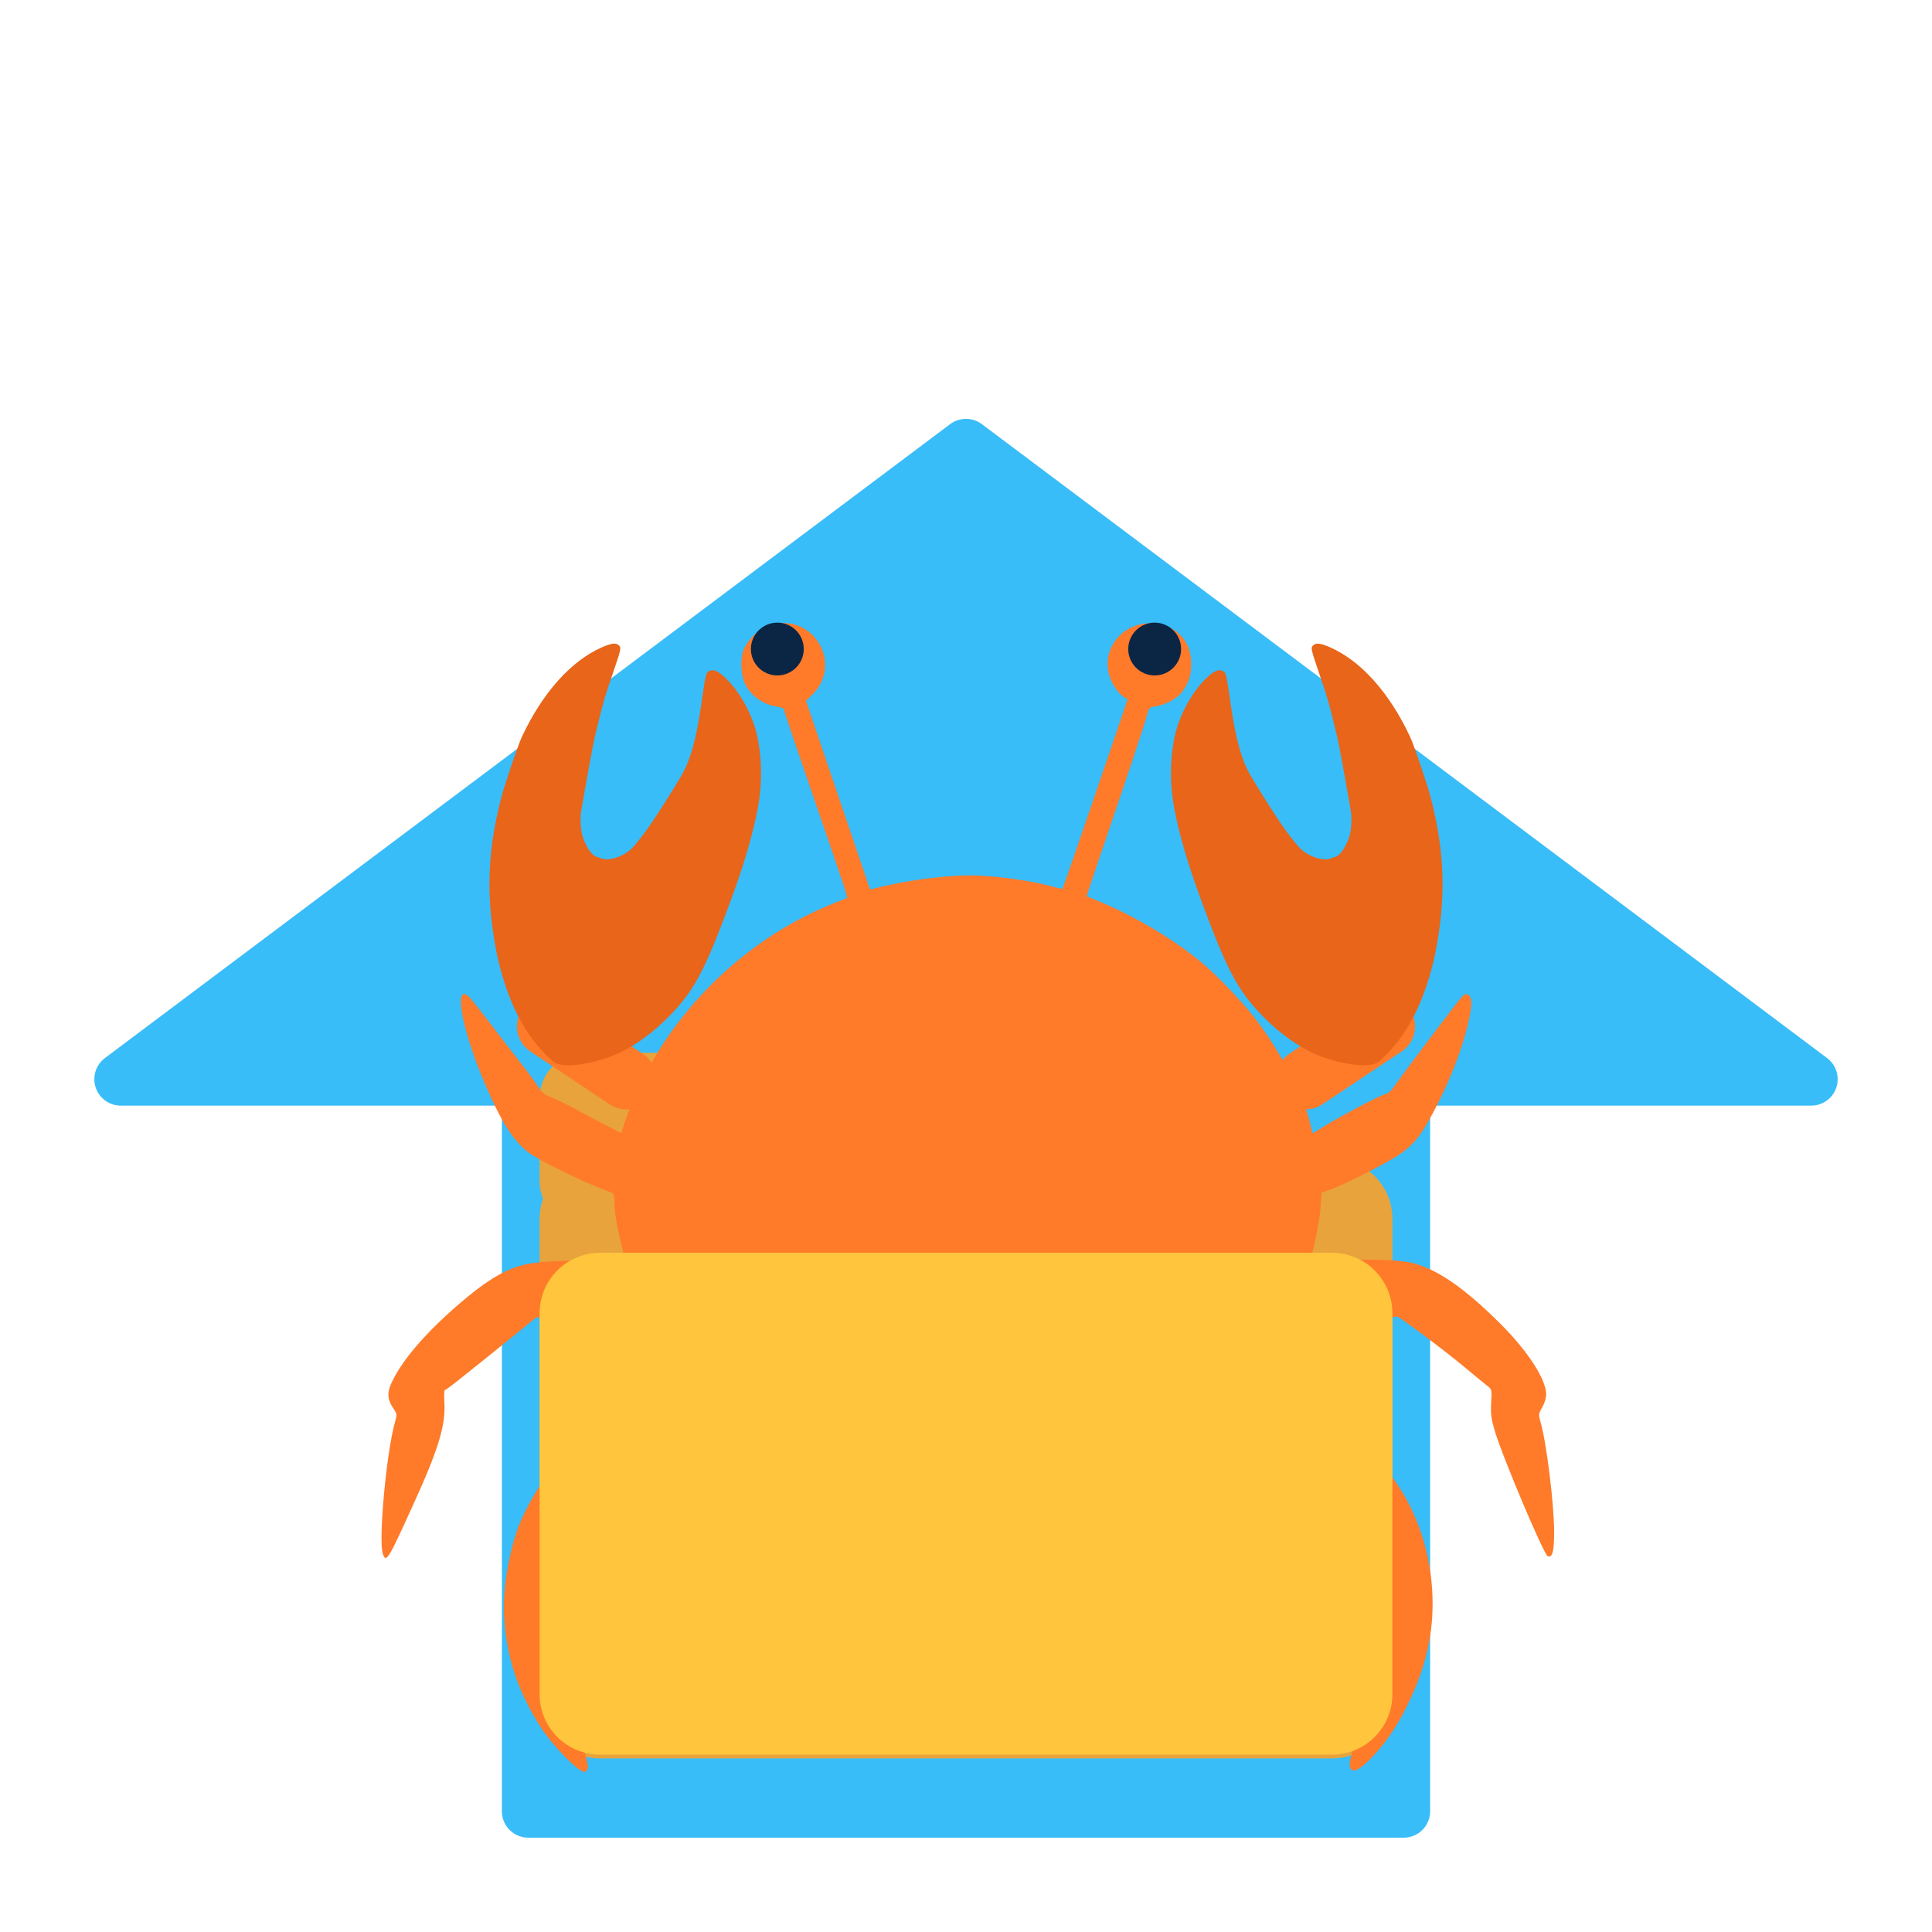
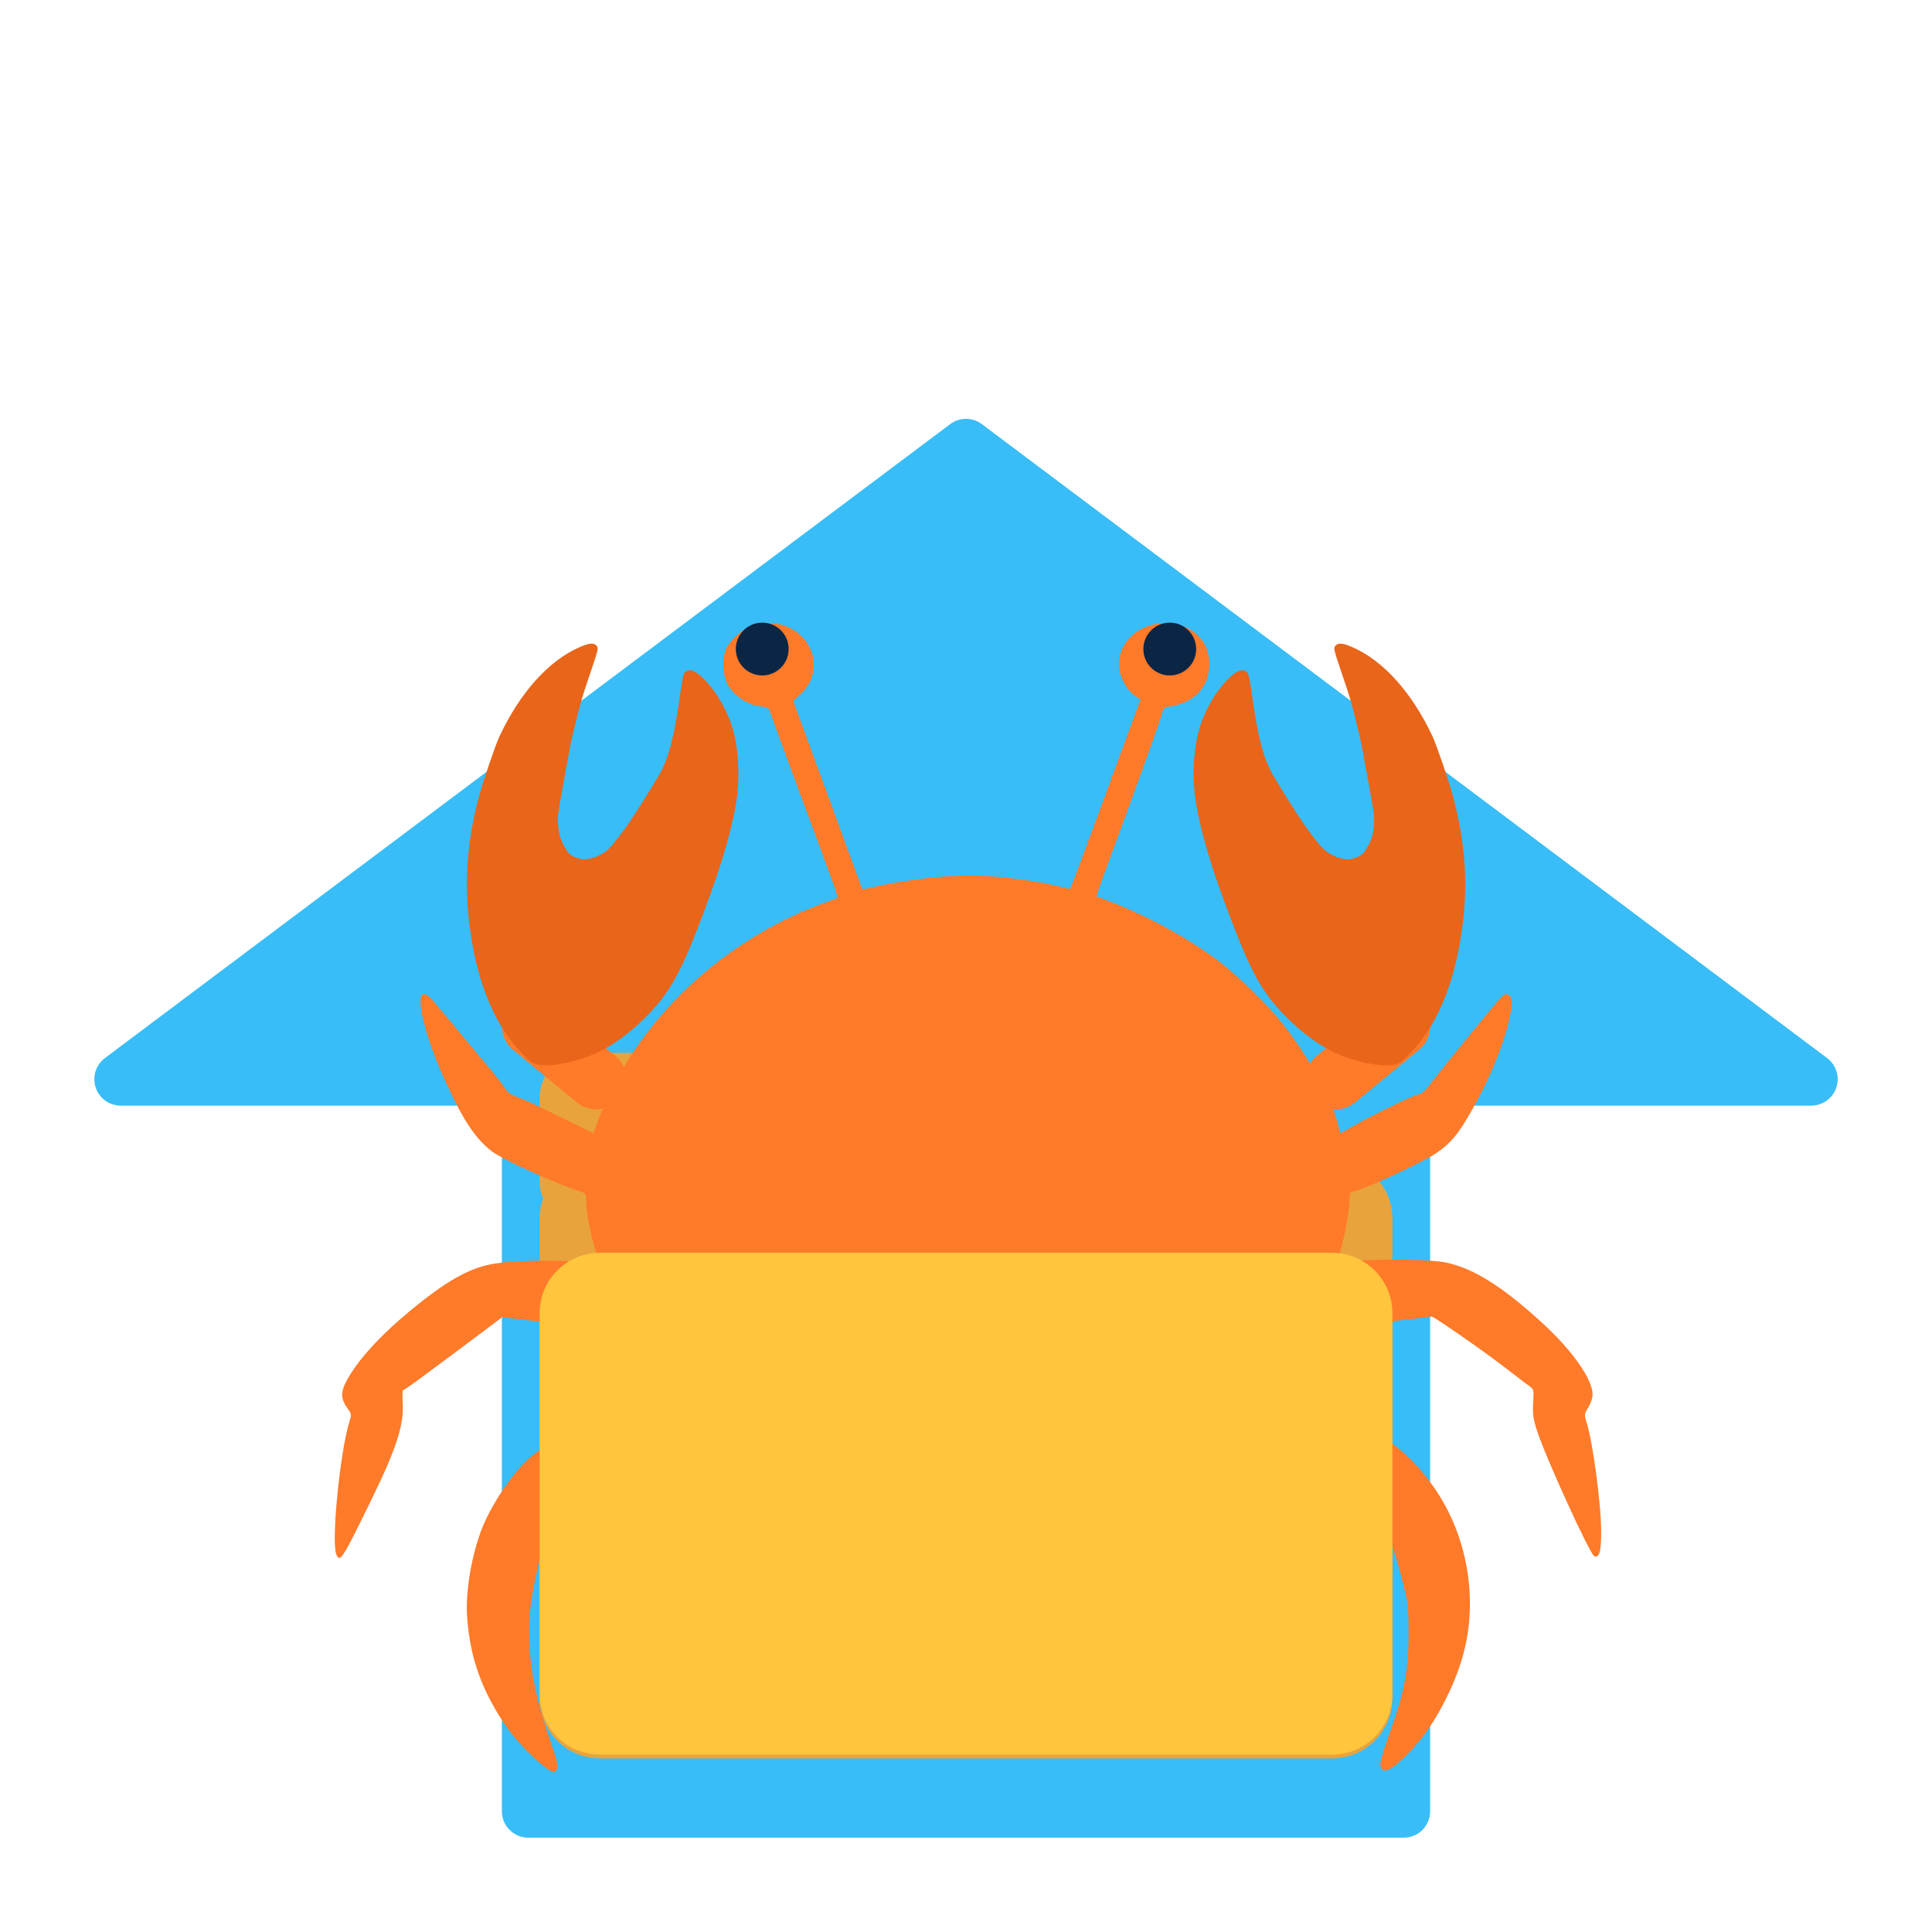
<svg xmlns="http://www.w3.org/2000/svg" viewBox="0 0 512 512" width="512" height="512">
  <path d="M256 118 L480 286 H372 V480 H140 V286 H32 Z" fill="#38BDF8" stroke="#38BDF8" stroke-width="14" stroke-linejoin="round" />
  <rect x="143" y="279" width="99" height="46" rx="12" fill="#E8A33D" />
  <rect x="143" y="307" width="226" height="159" rx="16" fill="#E8A33D" />
-   <g fill="#FF7A29" transform="translate(41.0,108.0) scale(0.42)">
+   <g fill="#FF7A29" transform="translate(23.8,108.0) scale(0.4536,0.42)">
    <path d="M 385.462 138.366 C 379.171 141.295, 372.670 148.536, 371.011 154.462 C 369.417 160.155, 370.091 169.384, 372.461 174.320 C 376.090 181.881, 383.914 187.478, 392.497 188.655 C 395.017 189, 397 189.805, 397 190.484 C 397 191.150, 405.365 215.951, 415.588 245.598 C 434.707 301.039, 437.365 309.029, 436.818 309.430 C 436.643 309.559, 433.800 310.711, 430.500 311.990 C 366.087 336.965, 313.856 392.911, 294.429 457.738 C 294.363 457.959, 275.367 448.061, 261.500 440.580 C 258.200 438.800, 253.025 436.357, 250 435.151 C 245.755 433.460, 243.998 432.083, 242.301 429.120 C 241.091 427.007, 235.910 419.929, 230.788 413.390 C 225.666 406.850, 217.024 395.650, 211.582 388.500 C 206.141 381.350, 200.550 374.262, 199.158 372.750 C 187.944 360.570, 193.332 391.879, 208.494 427 C 218.707 450.657, 225.407 461.394, 234.912 469.332 C 241.183 474.570, 272.891 490.027, 288.250 495.333 C 289.587 495.794, 290.002 497.066, 290.008 500.719 C 290.018 507.229, 291.548 516.507, 294.639 528.802 C 296.064 534.468, 297.065 539.223, 296.865 539.368 C 296.664 539.514, 290.200 539.240, 282.500 538.760 C 267.511 537.825, 247.349 538.411, 236.975 540.081 C 223.284 542.286, 210.353 549.727, 191 566.536 C 170.154 584.642, 155.713 601.648, 149.314 615.626 C 146.491 621.792, 146.838 626.009, 150.628 631.594 C 152.941 635.002, 152.972 635.294, 151.567 640.310 C 146.085 659.878, 141.017 715.653, 144.006 723.516 C 146.141 729.131, 147.301 727.193, 164.362 689.500 C 179.264 656.580, 183.691 641.674, 182.781 627.495 C 182.517 623.373, 182.638 620, 183.050 620 C 183.462 620, 187.584 616.962, 192.210 613.250 C 196.836 609.538, 205.319 602.753, 211.060 598.173 C 216.802 593.593, 225.853 586.280, 231.173 581.921 L 240.846 573.997 264.460 576.953 C 277.448 578.580, 294.618 580.466, 302.614 581.145 L 317.154 582.381 318.971 585.940 C 321.545 590.982, 331.523 604.808, 335.779 609.232 C 337.754 611.284, 339.174 613.113, 338.935 613.297 C 338.696 613.480, 330.721 617.537, 321.214 622.311 C 290.891 637.538, 263.891 654.938, 254.255 665.464 C 244.108 676.547, 232.734 695.965, 228.167 710 C 222.413 727.684, 219.444 748.299, 220.461 763.500 C 222.189 789.296, 229.299 810.516, 243.704 832.870 C 251.337 844.713, 267.380 861, 271.415 861 C 271.698 861, 272.411 860.101, 272.999 859.002 C 273.849 857.413, 273.043 853.808, 269.059 841.390 C 260.102 813.468, 256.639 793.916, 256.682 771.500 C 256.710 757.347, 258.484 745.638, 264.564 719.500 C 266.483 711.250, 268.250 703.585, 268.491 702.466 C 268.750 701.266, 270.793 699.527, 273.476 698.224 C 275.977 697.009, 286.612 690.397, 297.110 683.531 C 307.608 676.665, 321.891 668.157, 328.849 664.625 C 335.807 661.092, 348.047 654.887, 356.049 650.836 L 370.598 643.470 379.549 649.271 C 402.879 664.390, 434.871 677.472, 462.071 683.014 C 485.105 687.709, 520.167 689.441, 541.500 686.939 C 580.997 682.306, 615.172 670.020, 646.363 649.237 C 653.342 644.587, 657.666 642.290, 658.382 642.853 C 659.459 643.700, 664.647 646.473, 690.500 660.017 C 707.751 669.055, 732.751 684.426, 754.613 699.436 C 755.874 700.302, 756.977 702.452, 757.347 704.767 C 757.688 706.902, 759.348 713.115, 761.036 718.574 C 762.723 724.033, 765.524 734.575, 767.259 742 C 770.174 754.474, 770.416 756.868, 770.437 773.500 C 770.468 797.352, 768.037 810.718, 758.530 838.958 C 756.039 846.360, 754 853.871, 754 855.649 C 754 862.151, 758.426 861.308, 766.492 853.268 C 775.798 843.991, 783.798 832.427, 790.542 818.500 C 801.458 795.959, 806.241 776.706, 806.317 755 C 806.410 728.313, 798.661 701.559, 784.733 680.478 C 769.184 656.944, 754.138 645.561, 709.250 623.375 C 697.563 617.599, 688 612.695, 688 612.478 C 688 612.261, 691.188 608.128, 695.084 603.292 C 698.980 598.456, 703.811 591.740, 705.820 588.367 L 709.472 582.233 716.986 581.575 C 728.627 580.554, 783.374 573.959, 783.809 573.525 C 784.439 572.894, 814.562 595.480, 827 605.909 C 833.325 611.212, 839.675 616.433, 841.111 617.510 C 843.640 619.407, 843.708 619.736, 843.277 627.984 C 842.904 635.124, 843.260 637.951, 845.480 645.484 C 850.341 661.983, 876.568 724.023, 879.028 724.843 C 881.959 725.820, 883 721.812, 882.999 709.559 C 882.997 692.105, 878.237 653.429, 874.481 640.350 C 873.048 635.358, 873.079 635.066, 875.489 630.850 C 876.900 628.381, 877.981 624.891, 877.988 622.779 C 878.019 613.305, 866.398 595.344, 849.088 578.109 C 825.583 554.707, 807.960 542.774, 791.930 539.407 C 783.308 537.596, 759.702 537.090, 741.116 538.318 L 728.731 539.136 729.406 536.818 C 732.184 527.283, 735.128 512.017, 735.652 504.435 L 736.277 495.371 741.389 493.577 C 750.732 490.298, 778.394 476.259, 785.763 471.057 C 795.625 464.095, 800.293 457.750, 810.375 437.609 C 819.322 419.734, 826.445 400.196, 829.465 385.248 C 831.385 375.748, 831.211 372.147, 828.761 370.613 C 827.367 369.740, 826.546 370.018, 824.628 372.012 C 822.050 374.691, 787.478 420.457, 782.207 428.169 C 779.868 431.590, 778.145 433.016, 775.758 433.504 C 772.540 434.162, 743.599 449.626, 735.130 455.212 C 732.727 456.797, 730.670 457.960, 730.559 457.797 C 730.449 457.634, 729.815 455.050, 729.152 452.056 C 725.377 435.020, 709.458 404.776, 693.593 384.500 C 685.565 374.240, 669.933 357.989, 660.695 350.300 C 642.913 335.500, 618.065 320.704, 595.500 311.478 C 591.650 309.904, 588.351 308.515, 588.168 308.393 C 587.986 308.270, 591.514 297.444, 596.008 284.335 C 611.695 238.581, 624.748 199.461, 626.032 194.352 C 627.281 189.382, 627.467 189.182, 631.413 188.571 C 638.285 187.508, 645.704 183.296, 648.845 178.675 C 652.770 172.901, 654 168.759, 654 161.318 C 654 145.776, 642.098 135.080, 626.078 136.227 C 609.695 137.399, 598.429 151.934, 601.896 167.426 C 603.194 173.224, 607.404 179.908, 611.414 182.536 L 613.868 184.143 600.526 223.322 C 582.638 275.850, 573.194 303.140, 572.748 303.585 C 572.546 303.788, 569.257 303.076, 565.440 302.003 C 554.660 298.974, 534.798 296.042, 520.500 295.369 C 502.881 294.539, 476.355 297.768, 453.932 303.472 L 451.364 304.126 431.150 244.621 L 410.936 185.116 415.312 180.741 C 428.384 167.669, 424.127 145.822, 407 138.079 C 400.668 135.216, 391.978 135.331, 385.462 138.366" />
  </g>
  <rect x="143" y="332" width="226" height="133" rx="16" fill="#FFC53D" />
  <g stroke="#FF7A29" stroke-width="16" stroke-linecap="round">
-     <line x1="166" y1="286" x2="145" y2="272" />
-     <line x1="346" y1="286" x2="367" y2="272" />
+     <line x1="158" y1="286" x2="141" y2="272" />
+     <line x1="354" y1="286" x2="371" y2="272" />
  </g>
-   <g fill="#E8651A" transform="translate(45,-62) rotate(-72 100 322) translate(48.0,242.4) scale(0.1688)">
+   <g fill="#E8651A" transform="translate(39,-62) rotate(-72 100 322) translate(48.0,242.4) scale(0.1688)">
    <path d="M 560 314.076 C 483.768 318.510, 420.715 334.684, 356.694 366.225 C 333.385 377.708, 318.172 386.270, 301 397.568 C 251.168 430.355, 216.846 466.498, 196.195 507.934 C 189.792 520.783, 189.502 521.676, 189.552 528.434 C 189.676 545.154, 205.550 577.232, 226.700 603.500 C 250.292 632.801, 286.518 658.814, 331 678.393 C 373.978 697.310, 414.908 703.127, 533 707.103 C 593.897 709.153, 652.607 706.060, 688.500 698.910 C 724.745 691.690, 761.992 676.622, 787.500 658.859 C 805.650 646.221, 825.001 626.545, 836.697 608.837 C 847.111 593.069, 853 579.766, 853 572.009 C 853 567.919, 852.479 566.449, 850.077 563.766 C 847.288 560.649, 846.843 560.506, 840.327 560.629 C 836.572 560.700, 823.375 562.600, 811 564.851 C 751.886 575.603, 717.535 578.203, 689.358 574.057 C 677.568 572.323, 629.875 560.604, 597.352 551.451 C 579.354 546.386, 555.134 537.705, 546.841 533.347 C 536.604 527.968, 526.364 517.539, 521.342 507.378 C 517.738 500.085, 517.501 499.044, 517.509 490.552 C 517.517 482.525, 517.845 480.878, 520.400 476.006 C 523.819 469.485, 534.127 458.985, 542.500 453.493 C 550.506 448.242, 564.664 442.519, 574.500 440.559 C 581.318 439.200, 648.028 429.995, 683.500 425.519 C 689.550 424.755, 708.675 423.150, 726 421.951 C 753.305 420.062, 762.816 419.845, 797.420 420.324 C 840.024 420.913, 841.440 420.783, 843.970 416.055 C 847.006 410.383, 844.180 404.018, 833.067 391.500 C 798.020 352.020, 736.577 324.849, 661 315.409 C 645.952 313.529, 583.554 312.706, 560 314.076" />
  </g>
-   <g fill="#E8651A" transform="translate(512,0) scale(-1,1) translate(45,-62) rotate(-72 100 322) translate(48.0,242.4) scale(0.1688)">
+   <g fill="#E8651A" transform="translate(512,0) scale(-1,1) translate(39,-62) rotate(-72 100 322) translate(48.0,242.4) scale(0.1688)">
    <path d="M 560 314.076 C 483.768 318.510, 420.715 334.684, 356.694 366.225 C 333.385 377.708, 318.172 386.270, 301 397.568 C 251.168 430.355, 216.846 466.498, 196.195 507.934 C 189.792 520.783, 189.502 521.676, 189.552 528.434 C 189.676 545.154, 205.550 577.232, 226.700 603.500 C 250.292 632.801, 286.518 658.814, 331 678.393 C 373.978 697.310, 414.908 703.127, 533 707.103 C 593.897 709.153, 652.607 706.060, 688.500 698.910 C 724.745 691.690, 761.992 676.622, 787.500 658.859 C 805.650 646.221, 825.001 626.545, 836.697 608.837 C 847.111 593.069, 853 579.766, 853 572.009 C 853 567.919, 852.479 566.449, 850.077 563.766 C 847.288 560.649, 846.843 560.506, 840.327 560.629 C 836.572 560.700, 823.375 562.600, 811 564.851 C 751.886 575.603, 717.535 578.203, 689.358 574.057 C 677.568 572.323, 629.875 560.604, 597.352 551.451 C 579.354 546.386, 555.134 537.705, 546.841 533.347 C 536.604 527.968, 526.364 517.539, 521.342 507.378 C 517.738 500.085, 517.501 499.044, 517.509 490.552 C 517.517 482.525, 517.845 480.878, 520.400 476.006 C 523.819 469.485, 534.127 458.985, 542.500 453.493 C 550.506 448.242, 564.664 442.519, 574.500 440.559 C 581.318 439.200, 648.028 429.995, 683.500 425.519 C 689.550 424.755, 708.675 423.150, 726 421.951 C 753.305 420.062, 762.816 419.845, 797.420 420.324 C 840.024 420.913, 841.440 420.783, 843.970 416.055 C 847.006 410.383, 844.180 404.018, 833.067 391.500 C 798.020 352.020, 736.577 324.849, 661 315.409 C 645.952 313.529, 583.554 312.706, 560 314.076" />
  </g>
-   <circle cx="206" cy="172" r="7" fill="#0B2545" />
-   <circle cx="306" cy="172" r="7" fill="#0B2545" />
+   <circle cx="202" cy="172" r="7" fill="#0B2545" />
+   <circle cx="310" cy="172" r="7" fill="#0B2545" />
</svg>
